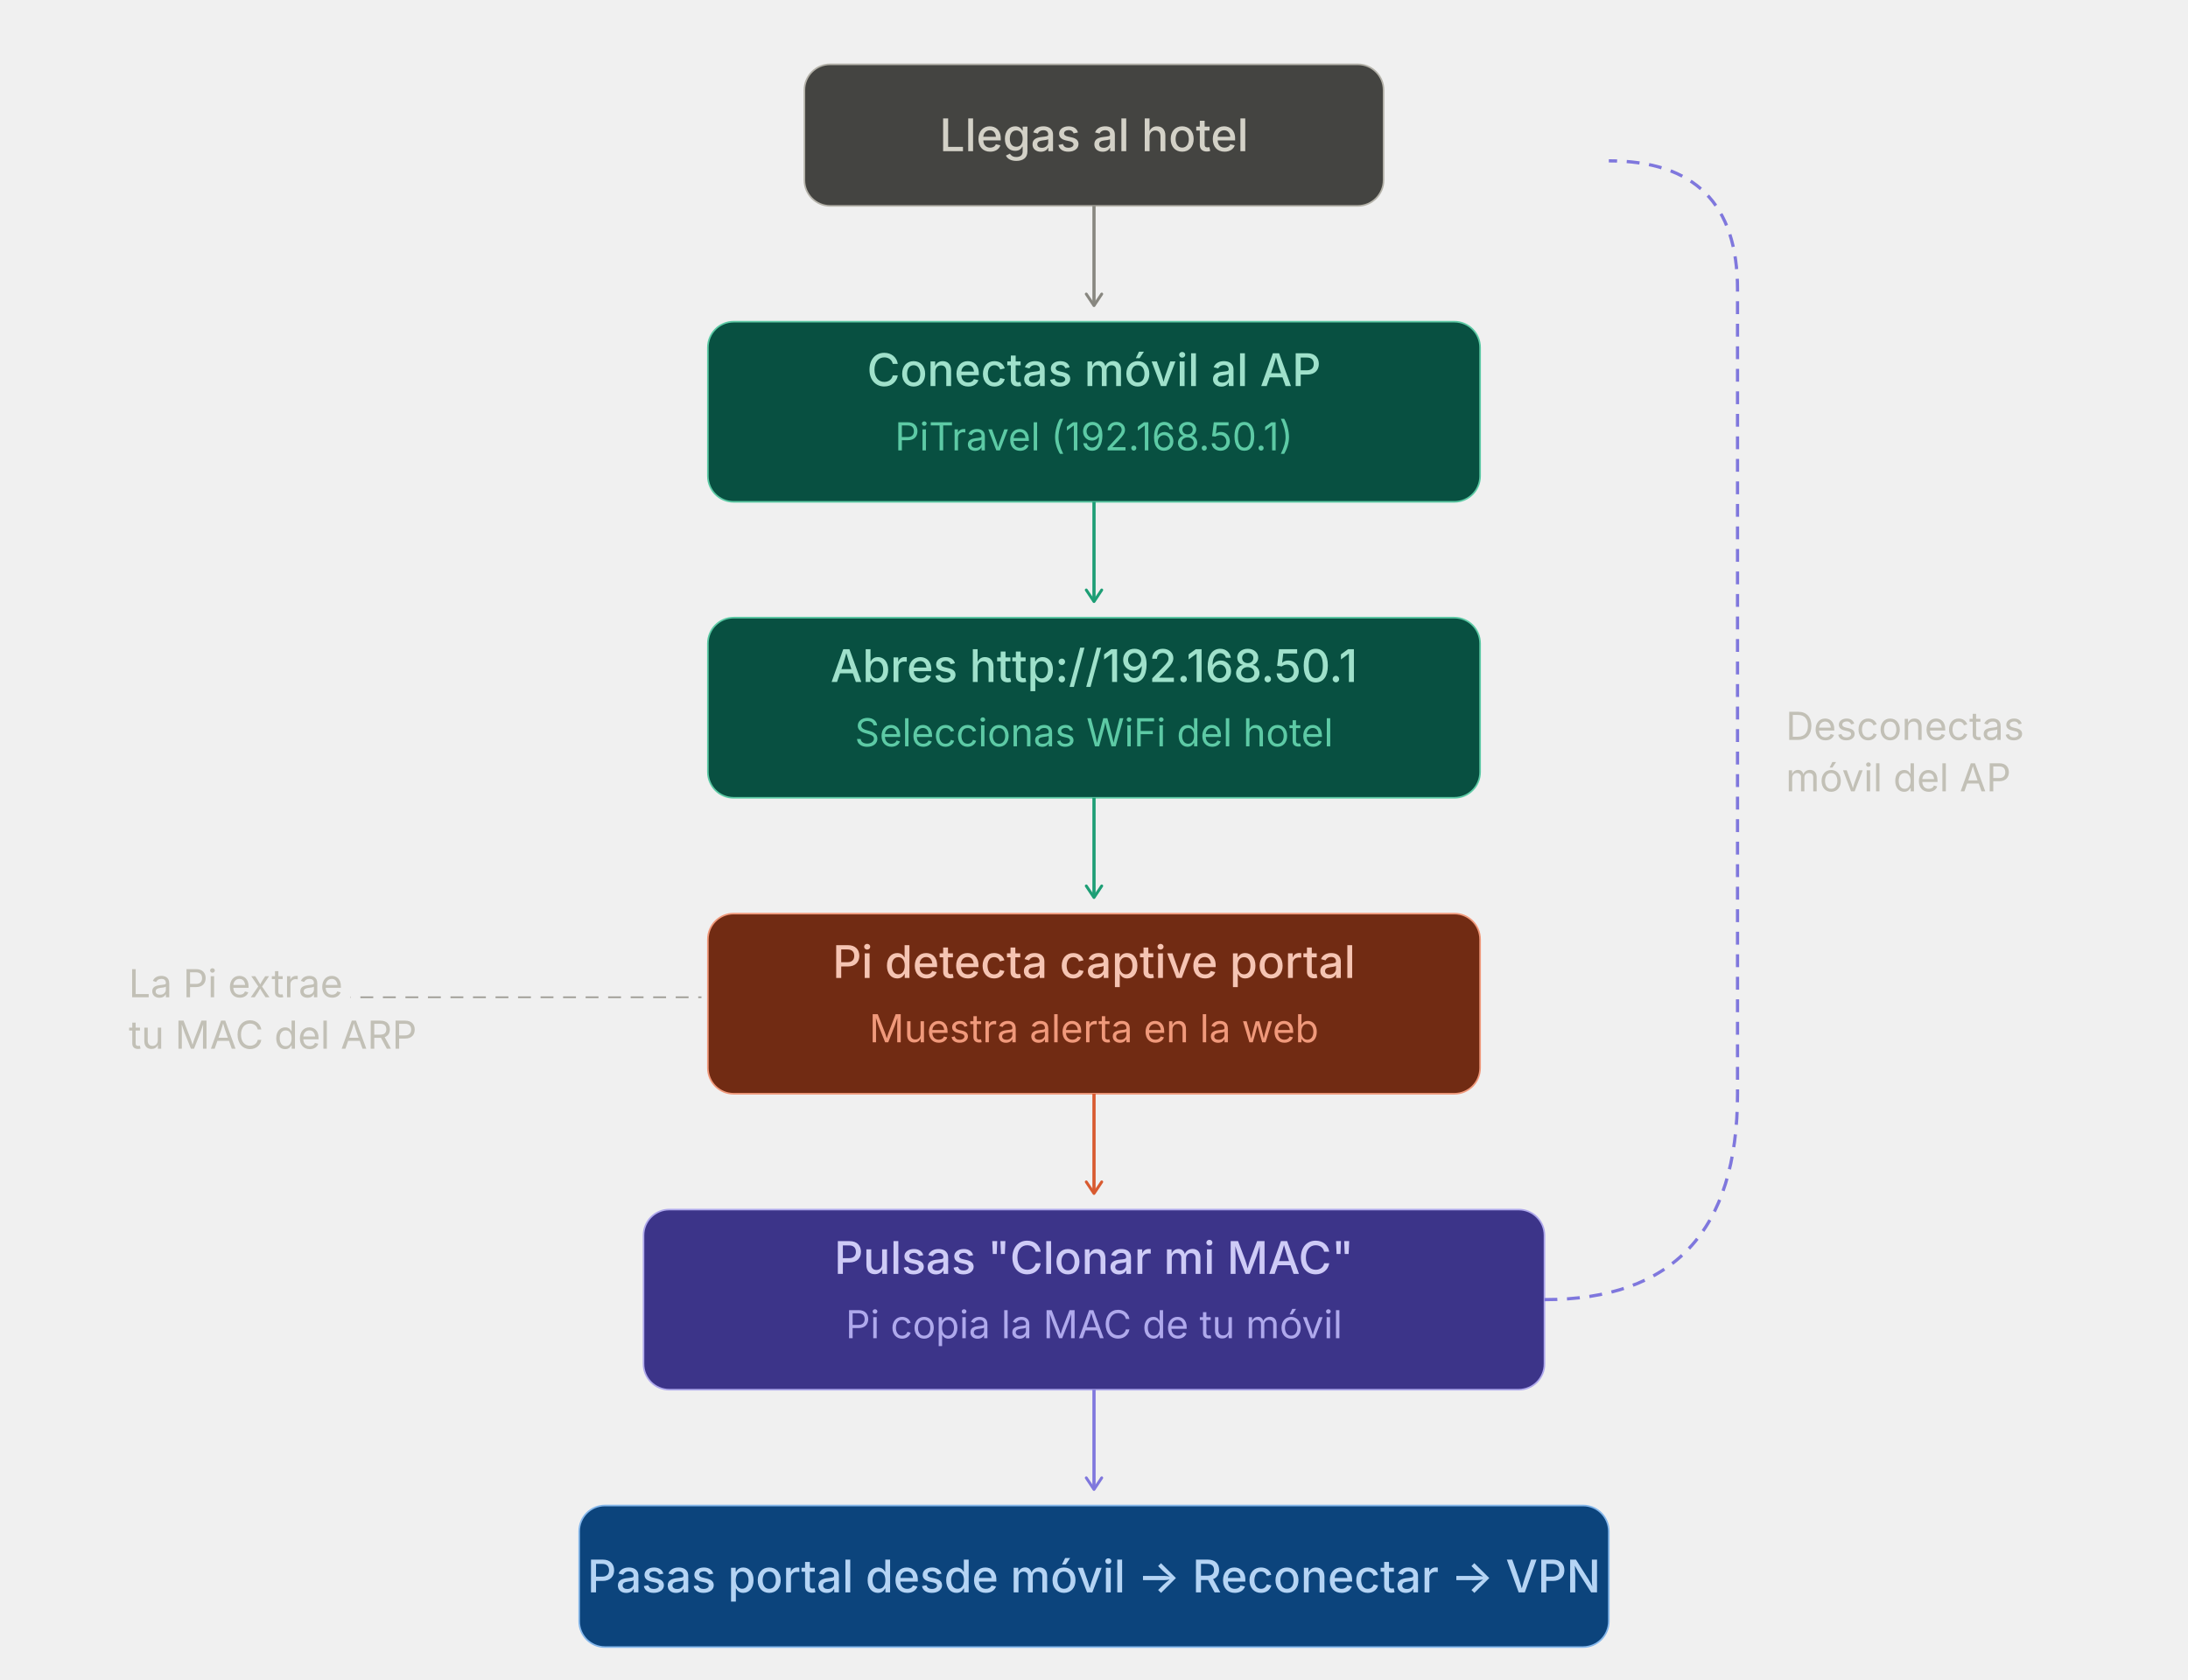
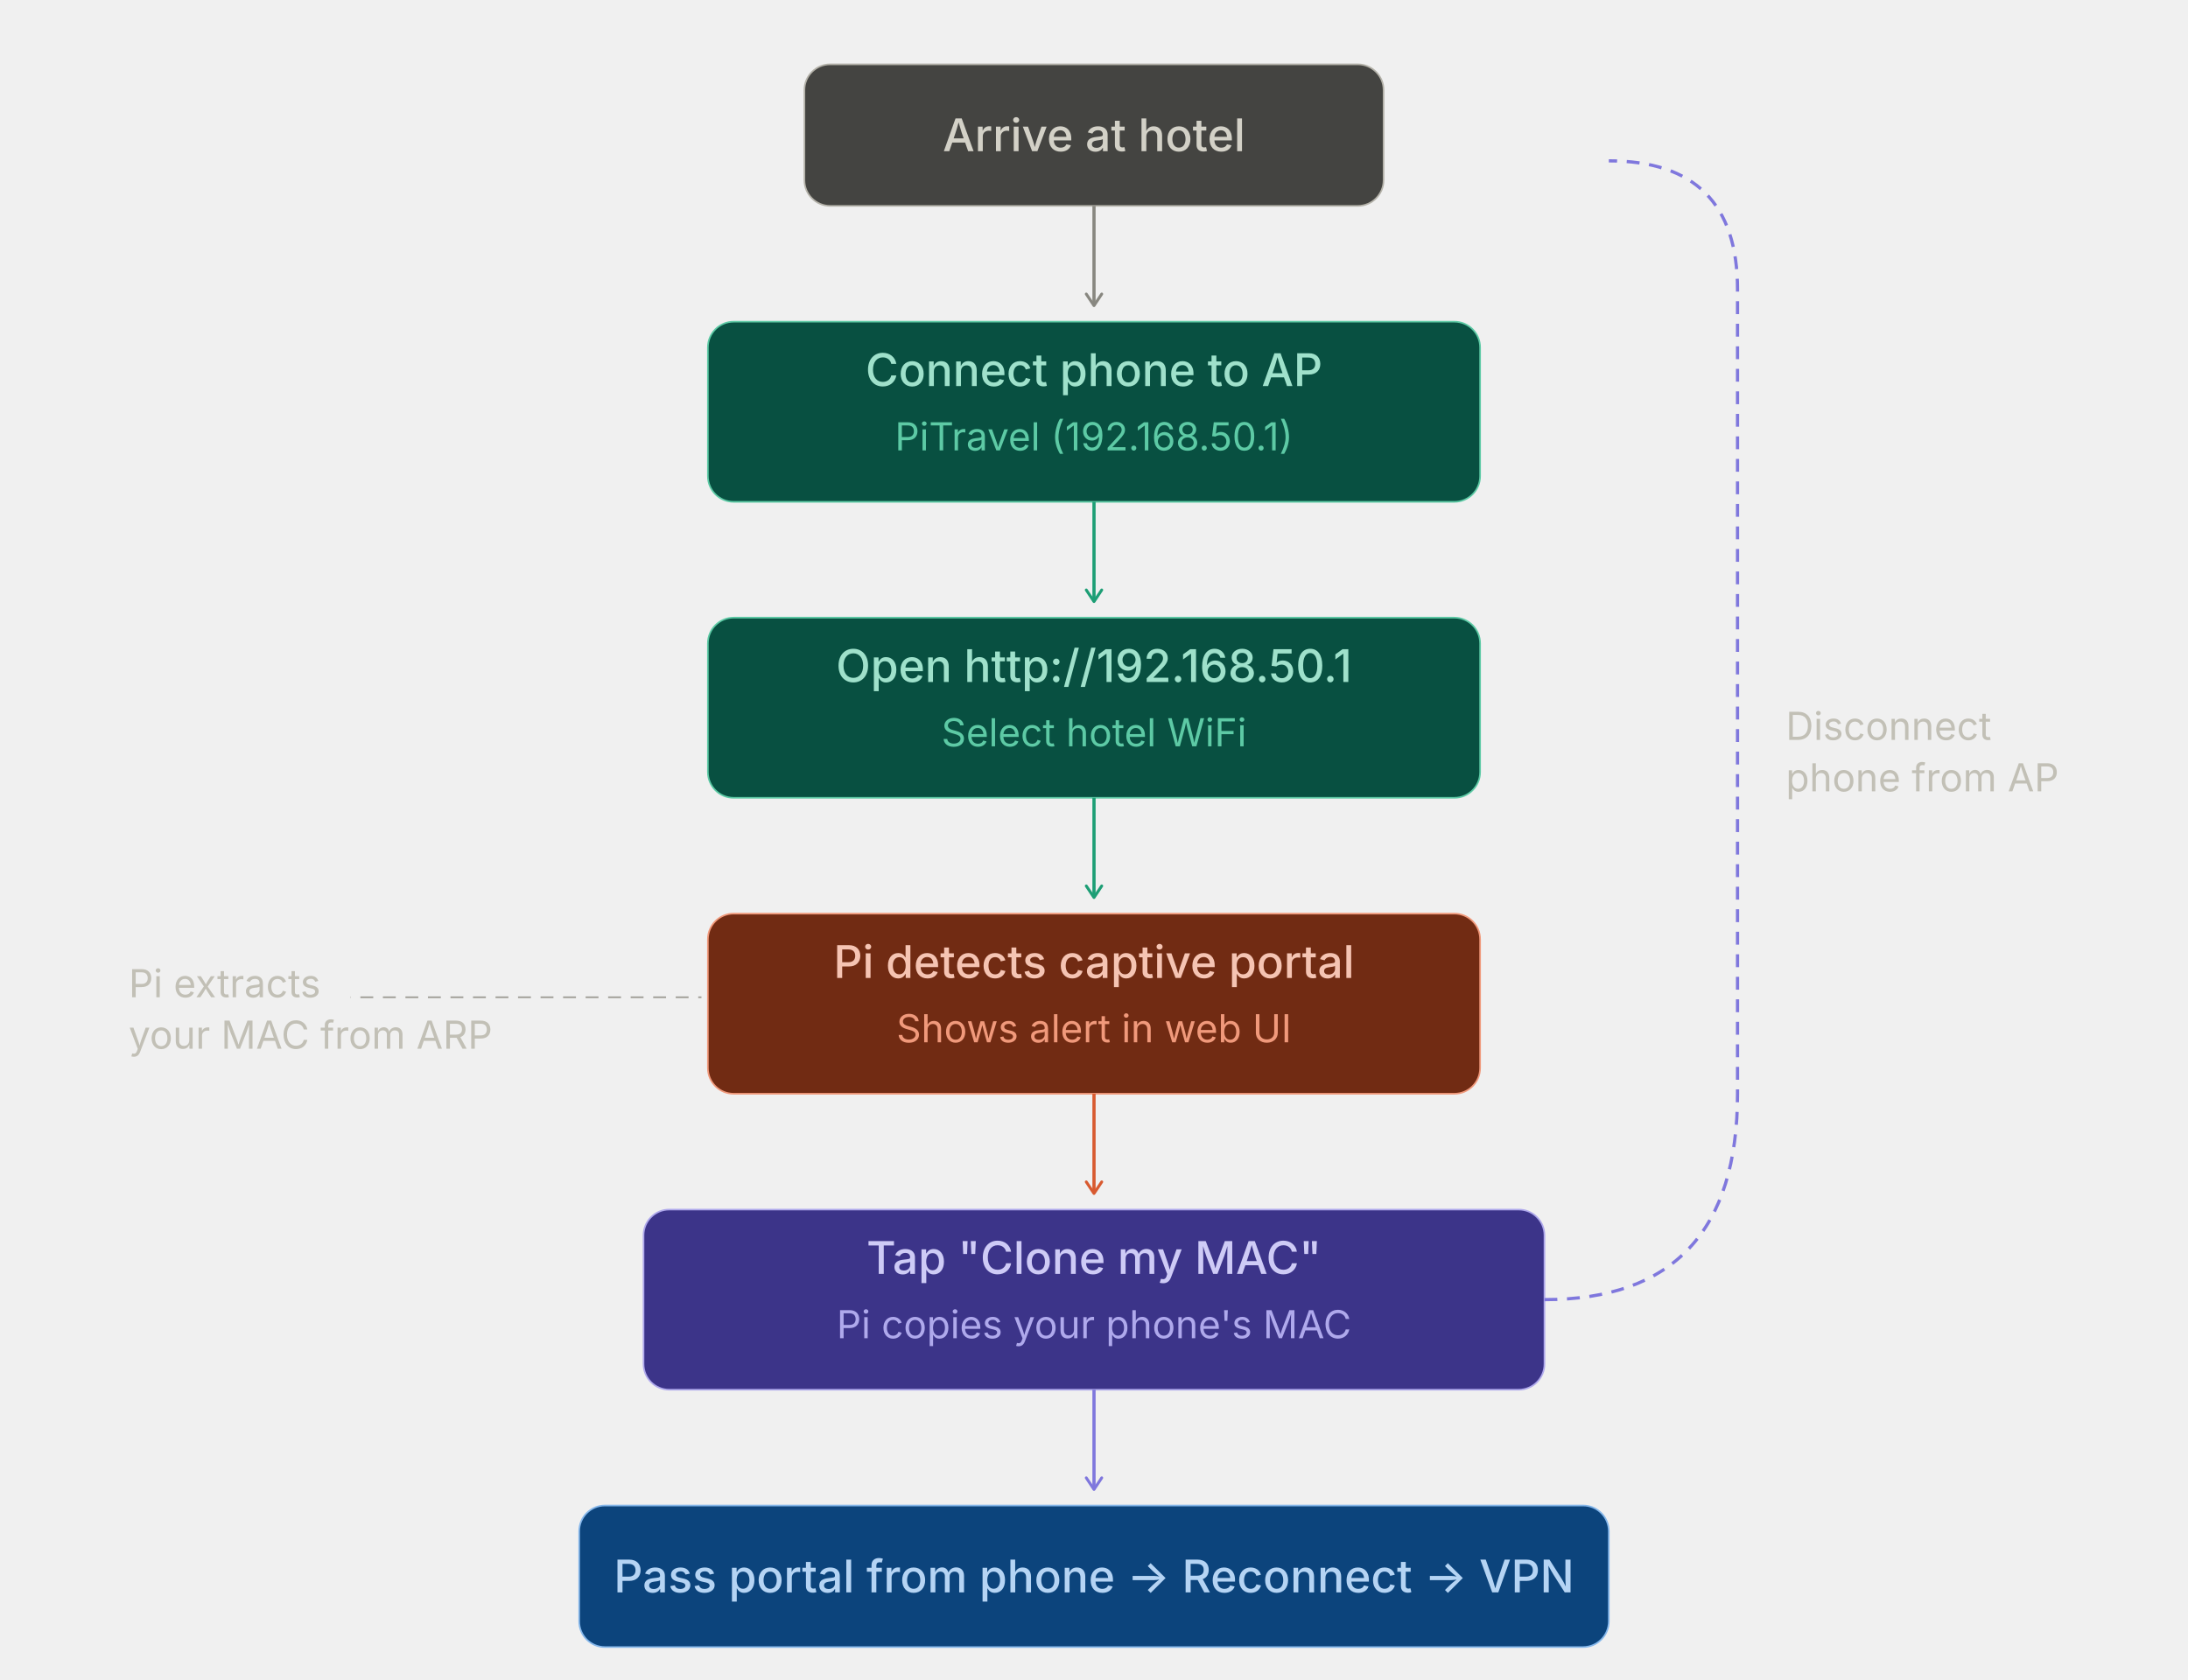
<svg xmlns="http://www.w3.org/2000/svg" width="100%" viewBox="0 0 680 522" role="img">
  <defs>
    <marker id="arrow" viewBox="0 0 10 10" refX="8" refY="5" markerWidth="6" markerHeight="6" orient="auto-start-reverse">
      <path d="M2 1L8 5L2 9" fill="none" stroke="context-stroke" stroke-width="1.5" stroke-linecap="round" stroke-linejoin="round" />
    </marker>
    <mask id="imagine-text-gaps-n61w0m" maskUnits="userSpaceOnUse">
      <rect x="0" y="0" width="680" height="522" fill="white" />
      <rect x="289.087" y="31.305" width="101.825" height="21.472" fill="black" rx="2" />
      <rect x="266.428" y="104.305" width="147.144" height="21.472" fill="black" rx="2" />
      <rect x="276.588" y="126.194" width="126.824" height="19.111" fill="black" rx="2" />
      <rect x="255.751" y="196.305" width="168.497" height="21.472" fill="black" rx="2" />
      <rect x="262.864" y="218.194" width="154.272" height="19.111" fill="black" rx="2" />
      <rect x="254.541" y="288.305" width="170.917" height="21.472" fill="black" rx="2" />
      <rect x="266.945" y="310.194" width="146.111" height="19.111" fill="black" rx="2" />
      <rect x="256.998" y="380.306" width="166.003" height="21.472" fill="black" rx="2" />
      <rect x="260.507" y="402.194" width="158.986" height="19.111" fill="black" rx="2" />
      <rect x="551" y="216.194" width="82.102" height="19.111" fill="black" rx="2" />
      <rect x="551" y="232.194" width="76.642" height="19.111" fill="black" rx="2" />
      <rect x="183.143" y="479.305" width="313.714" height="21.472" fill="black" rx="2" />
      <rect x="36" y="296.194" width="72.953" height="19.111" fill="black" rx="2" />
      <rect x="36" y="312.194" width="98.188" height="19.111" fill="black" rx="2" />
    </mask>
  </defs>
  <g style="fill:rgb(0, 0, 0);stroke:none;color:rgb(255, 255, 255);stroke-width:1px;stroke-linecap:butt;stroke-linejoin:miter;opacity:1;font-family:&quot;Anthropic Sans&quot;, -apple-system, &quot;system-ui&quot;, &quot;Segoe UI&quot;, sans-serif;font-size:16px;font-weight:400;text-anchor:start;dominant-baseline:auto">
    <rect x="250" y="20" width="180" height="44" rx="8" stroke-width="0.5" style="fill:rgb(68, 68, 65);stroke:rgb(180, 178, 169);color:rgb(255, 255, 255);stroke-width:0.5px;stroke-linecap:butt;stroke-linejoin:miter;opacity:1;font-family:&quot;Anthropic Sans&quot;, -apple-system, &quot;system-ui&quot;, &quot;Segoe UI&quot;, sans-serif;font-size:16px;font-weight:400;text-anchor:start;dominant-baseline:auto" />
-     <text x="340" y="47" text-anchor="middle" style="fill:rgb(211, 209, 199);stroke:none;color:rgb(255, 255, 255);stroke-width:1px;stroke-linecap:butt;stroke-linejoin:miter;opacity:1;font-family:&quot;Anthropic Sans&quot;, -apple-system, &quot;system-ui&quot;, &quot;Segoe UI&quot;, sans-serif;font-size:14px;font-weight:500;text-anchor:middle;dominant-baseline:auto">Llegas al hotel</text>
+     <text x="340" y="47" text-anchor="middle" style="fill:rgb(211, 209, 199);stroke:none;color:rgb(255, 255, 255);stroke-width:1px;stroke-linecap:butt;stroke-linejoin:miter;opacity:1;font-family:&quot;Anthropic Sans&quot;, -apple-system, &quot;system-ui&quot;, &quot;Segoe UI&quot;, sans-serif;font-size:14px;font-weight:500;text-anchor:middle;dominant-baseline:auto">Arrive at hotel</text>
  </g>
  <line x1="340" y1="64" x2="340" y2="95" stroke="#888780" stroke-width="1" marker-end="url(#arrow)" style="fill:rgb(0, 0, 0);stroke:rgb(136, 135, 128);color:rgb(255, 255, 255);stroke-width:1px;stroke-linecap:butt;stroke-linejoin:miter;opacity:1;font-family:&quot;Anthropic Sans&quot;, -apple-system, &quot;system-ui&quot;, &quot;Segoe UI&quot;, sans-serif;font-size:16px;font-weight:400;text-anchor:start;dominant-baseline:auto" />
  <g style="fill:rgb(0, 0, 0);stroke:none;color:rgb(255, 255, 255);stroke-width:1px;stroke-linecap:butt;stroke-linejoin:miter;opacity:1;font-family:&quot;Anthropic Sans&quot;, -apple-system, &quot;system-ui&quot;, &quot;Segoe UI&quot;, sans-serif;font-size:16px;font-weight:400;text-anchor:start;dominant-baseline:auto">
    <rect x="220" y="100" width="240" height="56" rx="8" stroke-width="0.5" style="fill:rgb(8, 80, 65);stroke:rgb(93, 202, 165);color:rgb(255, 255, 255);stroke-width:0.5px;stroke-linecap:butt;stroke-linejoin:miter;opacity:1;font-family:&quot;Anthropic Sans&quot;, -apple-system, &quot;system-ui&quot;, &quot;Segoe UI&quot;, sans-serif;font-size:16px;font-weight:400;text-anchor:start;dominant-baseline:auto" />
-     <text x="340" y="120" text-anchor="middle" style="fill:rgb(159, 225, 203);stroke:none;color:rgb(255, 255, 255);stroke-width:1px;stroke-linecap:butt;stroke-linejoin:miter;opacity:1;font-family:&quot;Anthropic Sans&quot;, -apple-system, &quot;system-ui&quot;, &quot;Segoe UI&quot;, sans-serif;font-size:14px;font-weight:500;text-anchor:middle;dominant-baseline:auto">Conectas móvil al AP</text>
+     <text x="340" y="120" text-anchor="middle" style="fill:rgb(159, 225, 203);stroke:none;color:rgb(255, 255, 255);stroke-width:1px;stroke-linecap:butt;stroke-linejoin:miter;opacity:1;font-family:&quot;Anthropic Sans&quot;, -apple-system, &quot;system-ui&quot;, &quot;Segoe UI&quot;, sans-serif;font-size:14px;font-weight:500;text-anchor:middle;dominant-baseline:auto">Connect phone to AP</text>
    <text x="340" y="140" text-anchor="middle" style="fill:rgb(93, 202, 165);stroke:none;color:rgb(255, 255, 255);stroke-width:1px;stroke-linecap:butt;stroke-linejoin:miter;opacity:1;font-family:&quot;Anthropic Sans&quot;, -apple-system, &quot;system-ui&quot;, &quot;Segoe UI&quot;, sans-serif;font-size:12px;font-weight:400;text-anchor:middle;dominant-baseline:auto">PiTravel (192.168.50.1)</text>
  </g>
  <line x1="340" y1="156" x2="340" y2="187" stroke="#1D9E75" stroke-width="1" marker-end="url(#arrow)" style="fill:rgb(0, 0, 0);stroke:rgb(29, 158, 117);color:rgb(255, 255, 255);stroke-width:1px;stroke-linecap:butt;stroke-linejoin:miter;opacity:1;font-family:&quot;Anthropic Sans&quot;, -apple-system, &quot;system-ui&quot;, &quot;Segoe UI&quot;, sans-serif;font-size:16px;font-weight:400;text-anchor:start;dominant-baseline:auto" />
  <g style="fill:rgb(0, 0, 0);stroke:none;color:rgb(255, 255, 255);stroke-width:1px;stroke-linecap:butt;stroke-linejoin:miter;opacity:1;font-family:&quot;Anthropic Sans&quot;, -apple-system, &quot;system-ui&quot;, &quot;Segoe UI&quot;, sans-serif;font-size:16px;font-weight:400;text-anchor:start;dominant-baseline:auto">
    <rect x="220" y="192" width="240" height="56" rx="8" stroke-width="0.5" style="fill:rgb(8, 80, 65);stroke:rgb(93, 202, 165);color:rgb(255, 255, 255);stroke-width:0.5px;stroke-linecap:butt;stroke-linejoin:miter;opacity:1;font-family:&quot;Anthropic Sans&quot;, -apple-system, &quot;system-ui&quot;, &quot;Segoe UI&quot;, sans-serif;font-size:16px;font-weight:400;text-anchor:start;dominant-baseline:auto" />
-     <text x="340" y="212" text-anchor="middle" style="fill:rgb(159, 225, 203);stroke:none;color:rgb(255, 255, 255);stroke-width:1px;stroke-linecap:butt;stroke-linejoin:miter;opacity:1;font-family:&quot;Anthropic Sans&quot;, -apple-system, &quot;system-ui&quot;, &quot;Segoe UI&quot;, sans-serif;font-size:14px;font-weight:500;text-anchor:middle;dominant-baseline:auto">Abres http://192.168.50.1</text>
-     <text x="340" y="232" text-anchor="middle" style="fill:rgb(93, 202, 165);stroke:none;color:rgb(255, 255, 255);stroke-width:1px;stroke-linecap:butt;stroke-linejoin:miter;opacity:1;font-family:&quot;Anthropic Sans&quot;, -apple-system, &quot;system-ui&quot;, &quot;Segoe UI&quot;, sans-serif;font-size:12px;font-weight:400;text-anchor:middle;dominant-baseline:auto">Seleccionas WiFi del hotel</text>
+     <text x="340" y="212" text-anchor="middle" style="fill:rgb(159, 225, 203);stroke:none;color:rgb(255, 255, 255);stroke-width:1px;stroke-linecap:butt;stroke-linejoin:miter;opacity:1;font-family:&quot;Anthropic Sans&quot;, -apple-system, &quot;system-ui&quot;, &quot;Segoe UI&quot;, sans-serif;font-size:14px;font-weight:500;text-anchor:middle;dominant-baseline:auto">Open http://192.168.50.1</text>
+     <text x="340" y="232" text-anchor="middle" style="fill:rgb(93, 202, 165);stroke:none;color:rgb(255, 255, 255);stroke-width:1px;stroke-linecap:butt;stroke-linejoin:miter;opacity:1;font-family:&quot;Anthropic Sans&quot;, -apple-system, &quot;system-ui&quot;, &quot;Segoe UI&quot;, sans-serif;font-size:12px;font-weight:400;text-anchor:middle;dominant-baseline:auto">Select hotel WiFi</text>
  </g>
  <line x1="340" y1="248" x2="340" y2="279" stroke="#1D9E75" stroke-width="1" marker-end="url(#arrow)" style="fill:rgb(0, 0, 0);stroke:rgb(29, 158, 117);color:rgb(255, 255, 255);stroke-width:1px;stroke-linecap:butt;stroke-linejoin:miter;opacity:1;font-family:&quot;Anthropic Sans&quot;, -apple-system, &quot;system-ui&quot;, &quot;Segoe UI&quot;, sans-serif;font-size:16px;font-weight:400;text-anchor:start;dominant-baseline:auto" />
  <g style="fill:rgb(0, 0, 0);stroke:none;color:rgb(255, 255, 255);stroke-width:1px;stroke-linecap:butt;stroke-linejoin:miter;opacity:1;font-family:&quot;Anthropic Sans&quot;, -apple-system, &quot;system-ui&quot;, &quot;Segoe UI&quot;, sans-serif;font-size:16px;font-weight:400;text-anchor:start;dominant-baseline:auto">
    <rect x="220" y="284" width="240" height="56" rx="8" stroke-width="0.5" style="fill:rgb(113, 43, 19);stroke:rgb(240, 153, 123);color:rgb(255, 255, 255);stroke-width:0.5px;stroke-linecap:butt;stroke-linejoin:miter;opacity:1;font-family:&quot;Anthropic Sans&quot;, -apple-system, &quot;system-ui&quot;, &quot;Segoe UI&quot;, sans-serif;font-size:16px;font-weight:400;text-anchor:start;dominant-baseline:auto" />
-     <text x="340" y="304" text-anchor="middle" style="fill:rgb(245, 196, 179);stroke:none;color:rgb(255, 255, 255);stroke-width:1px;stroke-linecap:butt;stroke-linejoin:miter;opacity:1;font-family:&quot;Anthropic Sans&quot;, -apple-system, &quot;system-ui&quot;, &quot;Segoe UI&quot;, sans-serif;font-size:14px;font-weight:500;text-anchor:middle;dominant-baseline:auto">Pi detecta captive portal</text>
-     <text x="340" y="324" text-anchor="middle" style="fill:rgb(240, 153, 123);stroke:none;color:rgb(255, 255, 255);stroke-width:1px;stroke-linecap:butt;stroke-linejoin:miter;opacity:1;font-family:&quot;Anthropic Sans&quot;, -apple-system, &quot;system-ui&quot;, &quot;Segoe UI&quot;, sans-serif;font-size:12px;font-weight:400;text-anchor:middle;dominant-baseline:auto">Muestra alerta en la web</text>
+     <text x="340" y="304" text-anchor="middle" style="fill:rgb(245, 196, 179);stroke:none;color:rgb(255, 255, 255);stroke-width:1px;stroke-linecap:butt;stroke-linejoin:miter;opacity:1;font-family:&quot;Anthropic Sans&quot;, -apple-system, &quot;system-ui&quot;, &quot;Segoe UI&quot;, sans-serif;font-size:14px;font-weight:500;text-anchor:middle;dominant-baseline:auto">Pi detects captive portal</text>
+     <text x="340" y="324" text-anchor="middle" style="fill:rgb(240, 153, 123);stroke:none;color:rgb(255, 255, 255);stroke-width:1px;stroke-linecap:butt;stroke-linejoin:miter;opacity:1;font-family:&quot;Anthropic Sans&quot;, -apple-system, &quot;system-ui&quot;, &quot;Segoe UI&quot;, sans-serif;font-size:12px;font-weight:400;text-anchor:middle;dominant-baseline:auto">Shows alert in web UI</text>
  </g>
  <line x1="340" y1="340" x2="340" y2="371" stroke="#D85A30" stroke-width="1" marker-end="url(#arrow)" style="fill:rgb(0, 0, 0);stroke:rgb(216, 90, 48);color:rgb(255, 255, 255);stroke-width:1px;stroke-linecap:butt;stroke-linejoin:miter;opacity:1;font-family:&quot;Anthropic Sans&quot;, -apple-system, &quot;system-ui&quot;, &quot;Segoe UI&quot;, sans-serif;font-size:16px;font-weight:400;text-anchor:start;dominant-baseline:auto" />
  <g style="fill:rgb(0, 0, 0);stroke:none;color:rgb(255, 255, 255);stroke-width:1px;stroke-linecap:butt;stroke-linejoin:miter;opacity:1;font-family:&quot;Anthropic Sans&quot;, -apple-system, &quot;system-ui&quot;, &quot;Segoe UI&quot;, sans-serif;font-size:16px;font-weight:400;text-anchor:start;dominant-baseline:auto">
    <rect x="200" y="376" width="280" height="56" rx="8" stroke-width="0.5" style="fill:rgb(60, 52, 137);stroke:rgb(175, 169, 236);color:rgb(255, 255, 255);stroke-width:0.5px;stroke-linecap:butt;stroke-linejoin:miter;opacity:1;font-family:&quot;Anthropic Sans&quot;, -apple-system, &quot;system-ui&quot;, &quot;Segoe UI&quot;, sans-serif;font-size:16px;font-weight:400;text-anchor:start;dominant-baseline:auto" />
-     <text x="340" y="396" text-anchor="middle" style="fill:rgb(206, 203, 246);stroke:none;color:rgb(255, 255, 255);stroke-width:1px;stroke-linecap:butt;stroke-linejoin:miter;opacity:1;font-family:&quot;Anthropic Sans&quot;, -apple-system, &quot;system-ui&quot;, &quot;Segoe UI&quot;, sans-serif;font-size:14px;font-weight:500;text-anchor:middle;dominant-baseline:auto">Pulsas "Clonar mi MAC"</text>
-     <text x="340" y="416" text-anchor="middle" style="fill:rgb(175, 169, 236);stroke:none;color:rgb(255, 255, 255);stroke-width:1px;stroke-linecap:butt;stroke-linejoin:miter;opacity:1;font-family:&quot;Anthropic Sans&quot;, -apple-system, &quot;system-ui&quot;, &quot;Segoe UI&quot;, sans-serif;font-size:12px;font-weight:400;text-anchor:middle;dominant-baseline:auto">Pi copia la MAC de tu móvil</text>
+     <text x="340" y="396" text-anchor="middle" style="fill:rgb(206, 203, 246);stroke:none;color:rgb(255, 255, 255);stroke-width:1px;stroke-linecap:butt;stroke-linejoin:miter;opacity:1;font-family:&quot;Anthropic Sans&quot;, -apple-system, &quot;system-ui&quot;, &quot;Segoe UI&quot;, sans-serif;font-size:14px;font-weight:500;text-anchor:middle;dominant-baseline:auto">Tap "Clone my MAC"</text>
+     <text x="340" y="416" text-anchor="middle" style="fill:rgb(175, 169, 236);stroke:none;color:rgb(255, 255, 255);stroke-width:1px;stroke-linecap:butt;stroke-linejoin:miter;opacity:1;font-family:&quot;Anthropic Sans&quot;, -apple-system, &quot;system-ui&quot;, &quot;Segoe UI&quot;, sans-serif;font-size:12px;font-weight:400;text-anchor:middle;dominant-baseline:auto">Pi copies your phone's MAC</text>
  </g>
  <path d="M480 404 Q540 404 540 340 L540 90 Q540 50 500 50" fill="none" stroke="#7F77DD" stroke-width="1" stroke-dasharray="4 3" style="fill:none;stroke:rgb(127, 119, 221);color:rgb(255, 255, 255);stroke-width:1px;stroke-dasharray:4px, 3px;stroke-linecap:butt;stroke-linejoin:miter;opacity:1;font-family:&quot;Anthropic Sans&quot;, -apple-system, &quot;system-ui&quot;, &quot;Segoe UI&quot;, sans-serif;font-size:16px;font-weight:400;text-anchor:start;dominant-baseline:auto" />
-   <text x="555" y="230" text-anchor="start" style="fill:rgb(194, 192, 182);stroke:none;color:rgb(255, 255, 255);stroke-width:1px;stroke-linecap:butt;stroke-linejoin:miter;opacity:1;font-family:&quot;Anthropic Sans&quot;, -apple-system, &quot;system-ui&quot;, &quot;Segoe UI&quot;, sans-serif;font-size:12px;font-weight:400;text-anchor:start;dominant-baseline:auto">Desconectas</text>
-   <text x="555" y="246" text-anchor="start" style="fill:rgb(194, 192, 182);stroke:none;color:rgb(255, 255, 255);stroke-width:1px;stroke-linecap:butt;stroke-linejoin:miter;opacity:1;font-family:&quot;Anthropic Sans&quot;, -apple-system, &quot;system-ui&quot;, &quot;Segoe UI&quot;, sans-serif;font-size:12px;font-weight:400;text-anchor:start;dominant-baseline:auto">móvil del AP</text>
+   <text x="555" y="230" text-anchor="start" style="fill:rgb(194, 192, 182);stroke:none;color:rgb(255, 255, 255);stroke-width:1px;stroke-linecap:butt;stroke-linejoin:miter;opacity:1;font-family:&quot;Anthropic Sans&quot;, -apple-system, &quot;system-ui&quot;, &quot;Segoe UI&quot;, sans-serif;font-size:12px;font-weight:400;text-anchor:start;dominant-baseline:auto">Disconnect</text>
+   <text x="555" y="246" text-anchor="start" style="fill:rgb(194, 192, 182);stroke:none;color:rgb(255, 255, 255);stroke-width:1px;stroke-linecap:butt;stroke-linejoin:miter;opacity:1;font-family:&quot;Anthropic Sans&quot;, -apple-system, &quot;system-ui&quot;, &quot;Segoe UI&quot;, sans-serif;font-size:12px;font-weight:400;text-anchor:start;dominant-baseline:auto">phone from AP</text>
  <line x1="340" y1="432" x2="340" y2="463" stroke="#7F77DD" stroke-width="1" marker-end="url(#arrow)" style="fill:rgb(0, 0, 0);stroke:rgb(127, 119, 221);color:rgb(255, 255, 255);stroke-width:1px;stroke-linecap:butt;stroke-linejoin:miter;opacity:1;font-family:&quot;Anthropic Sans&quot;, -apple-system, &quot;system-ui&quot;, &quot;Segoe UI&quot;, sans-serif;font-size:16px;font-weight:400;text-anchor:start;dominant-baseline:auto" />
  <g style="fill:rgb(0, 0, 0);stroke:none;color:rgb(255, 255, 255);stroke-width:1px;stroke-linecap:butt;stroke-linejoin:miter;opacity:1;font-family:&quot;Anthropic Sans&quot;, -apple-system, &quot;system-ui&quot;, &quot;Segoe UI&quot;, sans-serif;font-size:16px;font-weight:400;text-anchor:start;dominant-baseline:auto">
    <rect x="180" y="468" width="320" height="44" rx="8" stroke-width="0.5" style="fill:rgb(12, 68, 124);stroke:rgb(133, 183, 235);color:rgb(255, 255, 255);stroke-width:0.5px;stroke-linecap:butt;stroke-linejoin:miter;opacity:1;font-family:&quot;Anthropic Sans&quot;, -apple-system, &quot;system-ui&quot;, &quot;Segoe UI&quot;, sans-serif;font-size:16px;font-weight:400;text-anchor:start;dominant-baseline:auto" />
-     <text x="340" y="495" text-anchor="middle" style="fill:rgb(181, 212, 244);stroke:none;color:rgb(255, 255, 255);stroke-width:1px;stroke-linecap:butt;stroke-linejoin:miter;opacity:1;font-family:&quot;Anthropic Sans&quot;, -apple-system, &quot;system-ui&quot;, &quot;Segoe UI&quot;, sans-serif;font-size:14px;font-weight:500;text-anchor:middle;dominant-baseline:auto">Pasas portal desde móvil → Reconectar → VPN</text>
+     <text x="340" y="495" text-anchor="middle" style="fill:rgb(181, 212, 244);stroke:none;color:rgb(255, 255, 255);stroke-width:1px;stroke-linecap:butt;stroke-linejoin:miter;opacity:1;font-family:&quot;Anthropic Sans&quot;, -apple-system, &quot;system-ui&quot;, &quot;Segoe UI&quot;, sans-serif;font-size:14px;font-weight:500;text-anchor:middle;dominant-baseline:auto">Pass portal from phone → Reconnect → VPN</text>
  </g>
-   <text x="40" y="310" text-anchor="start" style="fill:rgb(194, 192, 182);stroke:none;color:rgb(255, 255, 255);stroke-width:1px;stroke-linecap:butt;stroke-linejoin:miter;opacity:1;font-family:&quot;Anthropic Sans&quot;, -apple-system, &quot;system-ui&quot;, &quot;Segoe UI&quot;, sans-serif;font-size:12px;font-weight:400;text-anchor:start;dominant-baseline:auto">La Pi extrae</text>
-   <text x="40" y="326" text-anchor="start" style="fill:rgb(194, 192, 182);stroke:none;color:rgb(255, 255, 255);stroke-width:1px;stroke-linecap:butt;stroke-linejoin:miter;opacity:1;font-family:&quot;Anthropic Sans&quot;, -apple-system, &quot;system-ui&quot;, &quot;Segoe UI&quot;, sans-serif;font-size:12px;font-weight:400;text-anchor:start;dominant-baseline:auto">tu MAC del ARP</text>
+   <text x="40" y="310" text-anchor="start" style="fill:rgb(194, 192, 182);stroke:none;color:rgb(255, 255, 255);stroke-width:1px;stroke-linecap:butt;stroke-linejoin:miter;opacity:1;font-family:&quot;Anthropic Sans&quot;, -apple-system, &quot;system-ui&quot;, &quot;Segoe UI&quot;, sans-serif;font-size:12px;font-weight:400;text-anchor:start;dominant-baseline:auto">Pi extracts</text>
+   <text x="40" y="326" text-anchor="start" style="fill:rgb(194, 192, 182);stroke:none;color:rgb(255, 255, 255);stroke-width:1px;stroke-linecap:butt;stroke-linejoin:miter;opacity:1;font-family:&quot;Anthropic Sans&quot;, -apple-system, &quot;system-ui&quot;, &quot;Segoe UI&quot;, sans-serif;font-size:12px;font-weight:400;text-anchor:start;dominant-baseline:auto">your MAC from ARP</text>
  <line x1="105" y1="310" x2="218" y2="310" mask="url(#imagine-text-gaps-n61w0m)" style="fill:none;stroke:rgb(156, 154, 146);color:rgb(255, 255, 255);stroke-width:0.5px;stroke-dasharray:4px, 3px;stroke-linecap:butt;stroke-linejoin:miter;opacity:1;font-family:&quot;Anthropic Sans&quot;, -apple-system, &quot;system-ui&quot;, &quot;Segoe UI&quot;, sans-serif;font-size:16px;font-weight:400;text-anchor:start;dominant-baseline:auto" />
</svg>
